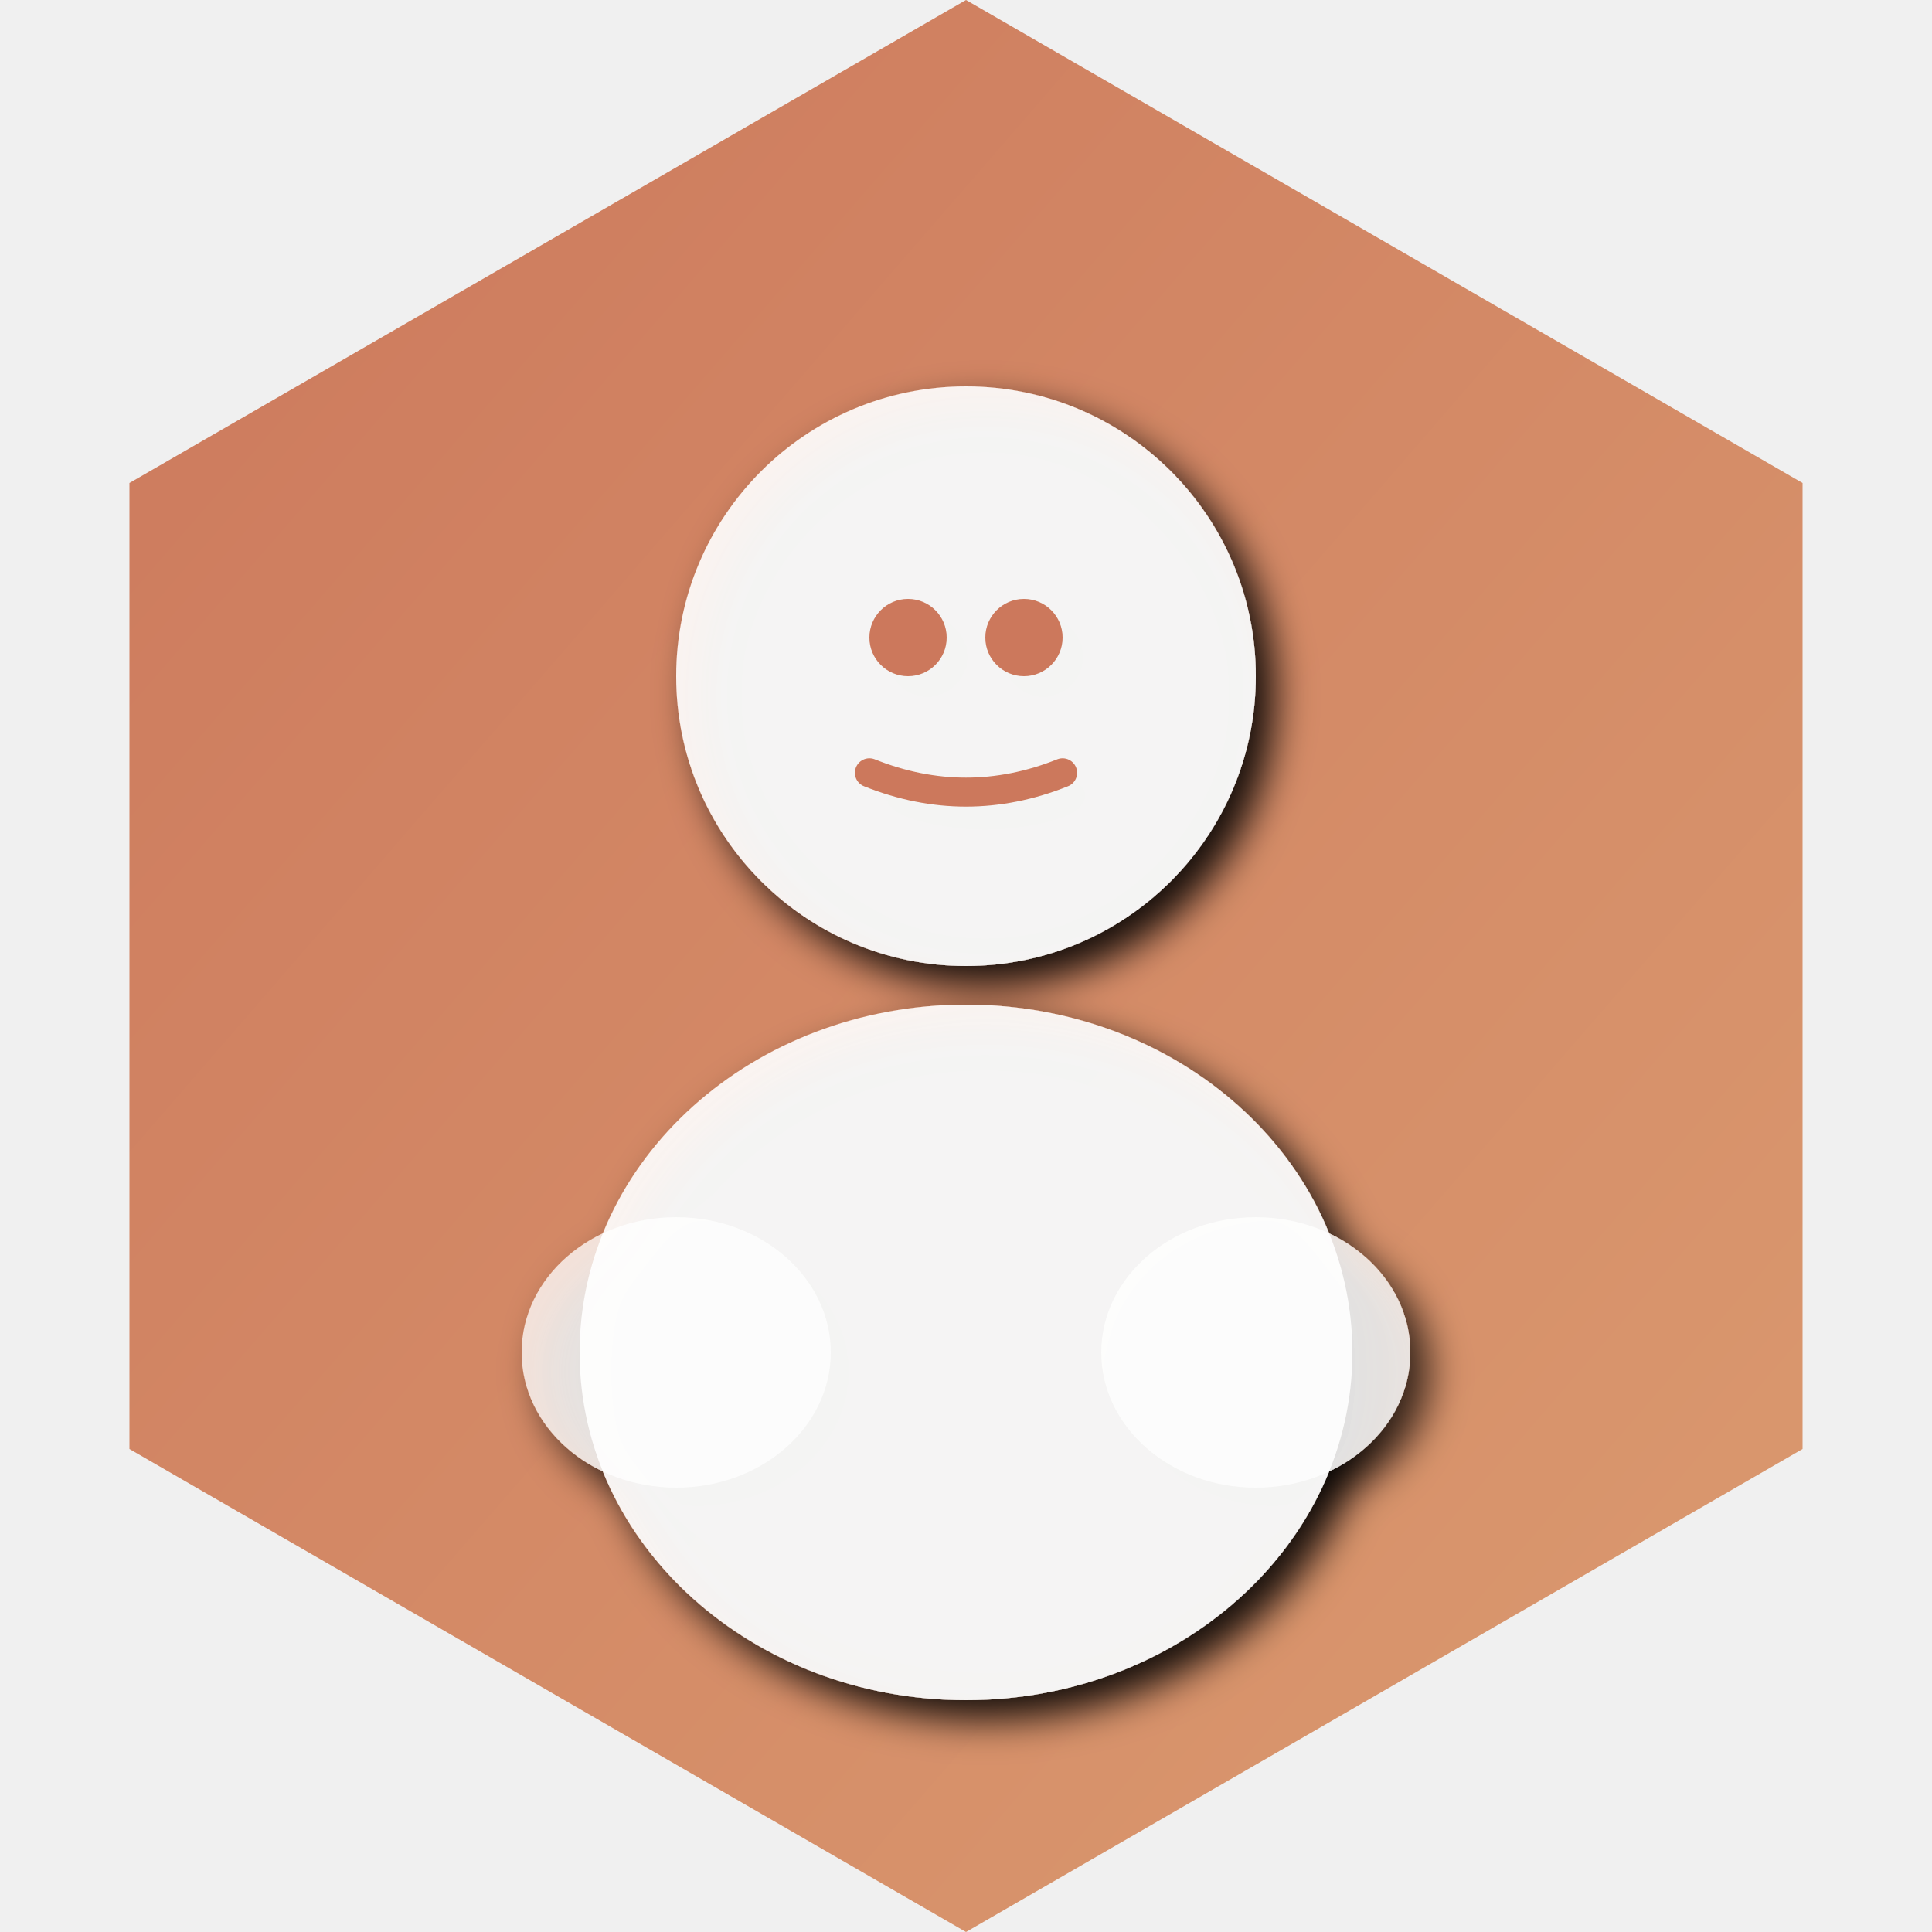
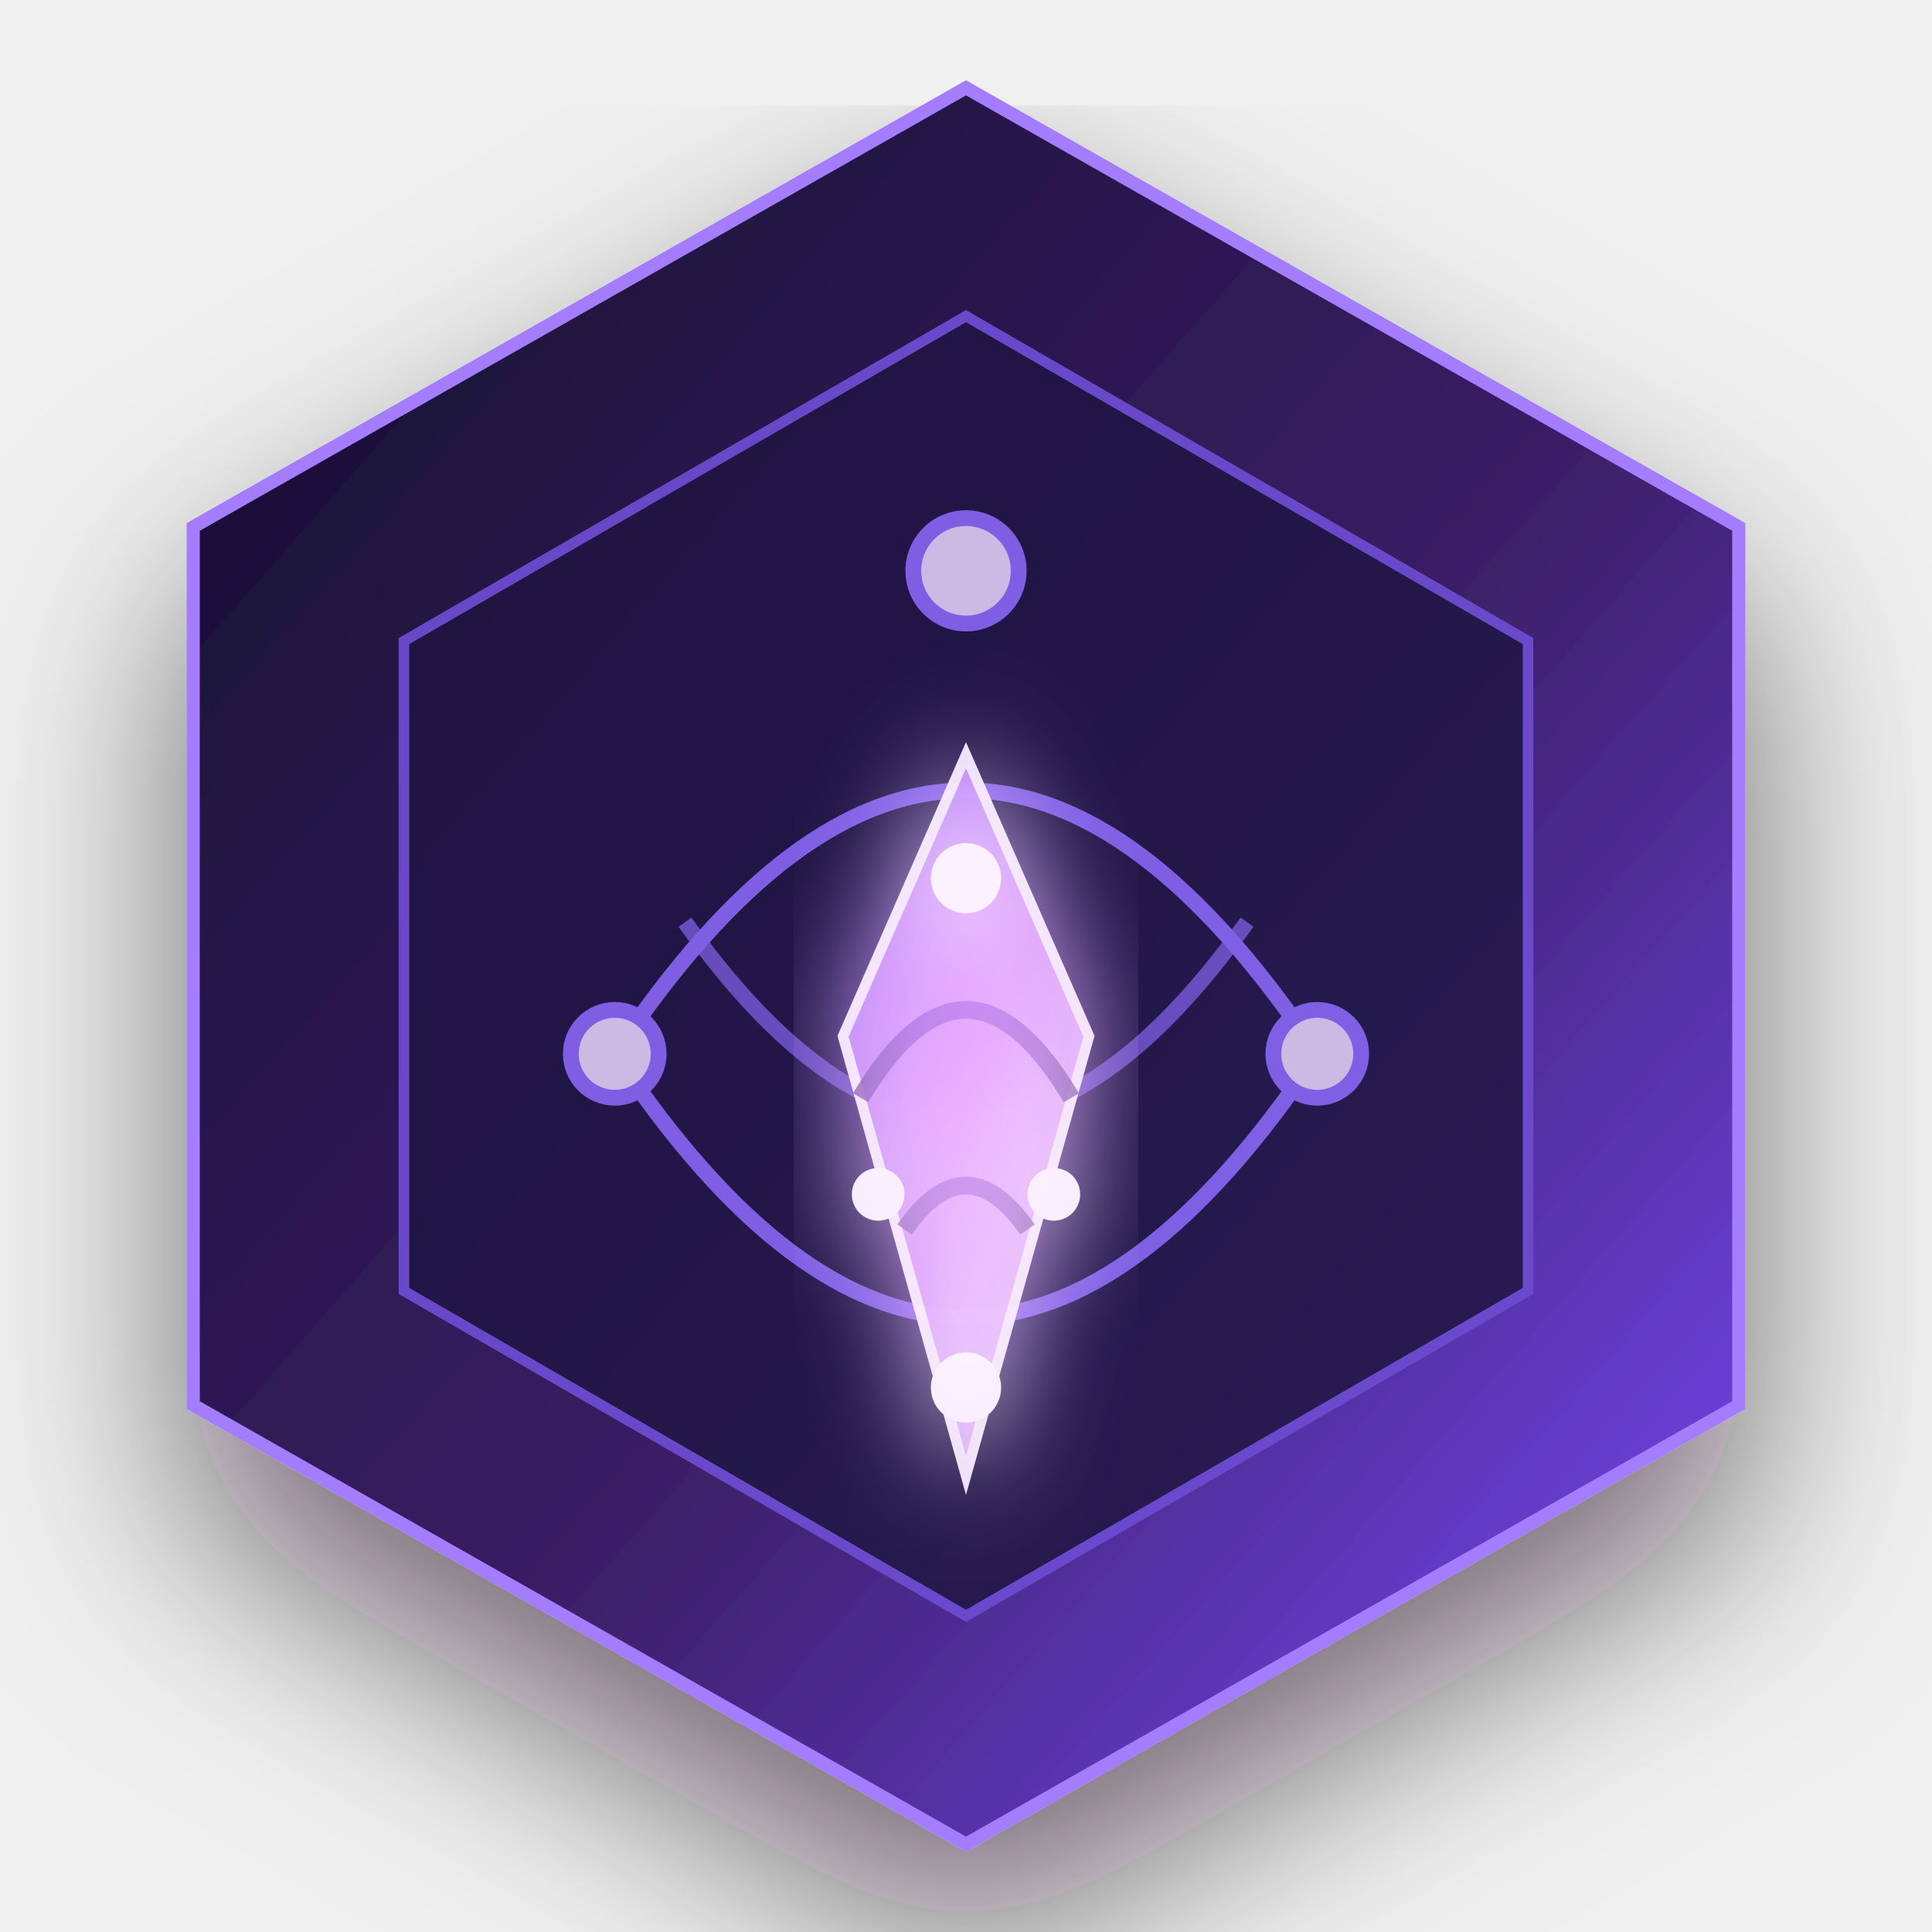
- <svg xmlns="http://www.w3.org/2000/svg" width="200" height="200" viewBox="0 0 100 100" version="1.1">
+ <svg xmlns="http://www.w3.org/2000/svg" width="220" height="220" viewBox="0 0 220 220" role="img" aria-label="Claude Agent SDK for Elixir logo">
  <defs>
-     <linearGradient id="logo-gradient" x1="0%" y1="0%" x2="100%" y2="100%">
-       <stop offset="0%" style="stop-color:#cc785c;" />
-       <stop offset="100%" style="stop-color:#db9b70;" />
+     <linearGradient id="hex-gradient" x1="0%" y1="0%" x2="100%" y2="100%">
+       <stop offset="0%" stop-color="#120C2C" />
+       <stop offset="55%" stop-color="#3B1F66" />
+       <stop offset="100%" stop-color="#7A4BFF" />
    </linearGradient>
-     <filter id="symbol-shadow" height="130%">
-       <feGaussianBlur in="SourceAlpha" stdDeviation="1" />
-       <feOffset dx="1" dy="1" result="offsetblur" />
-       <feComponentTransfer>
-         <feFuncA type="linear" slope="0.5" />
-       </feComponentTransfer>
-       <feMerge>
-         <feMergeNode in="offsetblur" />
-         <feMergeNode in="SourceGraphic" />
-       </feMerge>
+     <linearGradient id="inner-gradient" x1="0%" y1="0%" x2="100%" y2="100%">
+       <stop offset="0%" stop-color="#1D133F" />
+       <stop offset="100%" stop-color="#261A4F" />
+     </linearGradient>
+     <linearGradient id="droplet-gradient" x1="0%" y1="0%" x2="100%" y2="100%">
+       <stop offset="0%" stop-color="#AC76FF" />
+       <stop offset="50%" stop-color="#D18BFF" />
+       <stop offset="100%" stop-color="#F5D8FF" />
+     </linearGradient>
+     <filter id="hex-shadow" x="-20%" y="-20%" width="140%" height="140%">
+       <feDropShadow dx="0" dy="12" stdDeviation="12" flood-color="#0B051A" flood-opacity="0.55" />
+     </filter>
+     <filter id="symbol-glow" x="-20%" y="-20%" width="140%" height="140%">
+       <feGaussianBlur stdDeviation="6" result="blur" />
+       <feColorMatrix type="matrix" values="         0 0 0 0 0.71         0 0 0 0 0.46         0 0 0 0 1         0 0 0 0.35 0" />
+       <feBlend in="SourceGraphic" in2="blur" mode="screen" />
    </filter>
  </defs>
-   <path d="M 50 0 L 93.3 25 L 93.3 75 L 50 100 L 6.7 75 L 6.7 25 Z" fill="url(#logo-gradient)" />
-   <g filter="url(#symbol-shadow)">
-     <circle cx="50" cy="35" r="15" fill="white" opacity="0.9" />
-     <ellipse cx="50" cy="70" rx="20" ry="18" fill="white" opacity="0.9" />
-     <ellipse cx="35" cy="70" rx="8" ry="7" fill="white" opacity="0.75" />
-     <ellipse cx="65" cy="70" rx="8" ry="7" fill="white" opacity="0.75" />
-     <circle cx="47" cy="33" r="2" fill="#cc785c" />
-     <circle cx="53" cy="33" r="2" fill="#cc785c" />
-     <path d="M 45 40 Q 50 42 55 40" stroke="#cc785c" stroke-width="1.5" fill="none" stroke-linecap="round" />
+   <path d="M110 10 L198 60 L198 160 L110 210 L22 160 L22 60 Z" fill="url(#hex-gradient)" stroke="#A47DFF" stroke-width="1.5" filter="url(#hex-shadow)" />
+   <path d="M110 36 L174 73 L174 147 L110 184 L46 147 L46 73 Z" fill="url(#inner-gradient)" stroke="#6C4ACF" stroke-width="1.2" opacity="0.95" />
+   <g stroke="#8F6BFF" stroke-width="1.8" opacity="0.85">
+     <path d="M70 120 Q110 60 150 120 Q110 180 70 120 Z" fill="none" />
+     <path d="M78 105 Q110 150 142 105" fill="none" opacity="0.75" />
+     <circle cx="70" cy="120" r="5" fill="#E9D7FF" />
+     <circle cx="150" cy="120" r="5" fill="#E9D7FF" />
+     <circle cx="110" cy="65" r="6" fill="#E9D7FF" />
+   </g>
+   <g filter="url(#symbol-glow)">
+     <path d="M110 86 L96 118 L110 168 L124 118 Z" fill="url(#droplet-gradient)" stroke="#F8E7FF" stroke-width="1.2" opacity="0.95" />
+     <g stroke="#3B1F66" stroke-width="2" fill="none" opacity="0.7">
+       <path d="M98 125 Q110 105 122 125" />
+       <path d="M103 140 Q110 130 117 140" />
+     </g>
+     <circle cx="110" cy="100" r="4" fill="#F7EAFF" />
+     <circle cx="100" cy="136" r="3" fill="#F7EAFF" />
+     <circle cx="120" cy="136" r="3" fill="#F7EAFF" />
+     <circle cx="110" cy="158" r="4" fill="#F7EAFF" />
  </g>
</svg>
